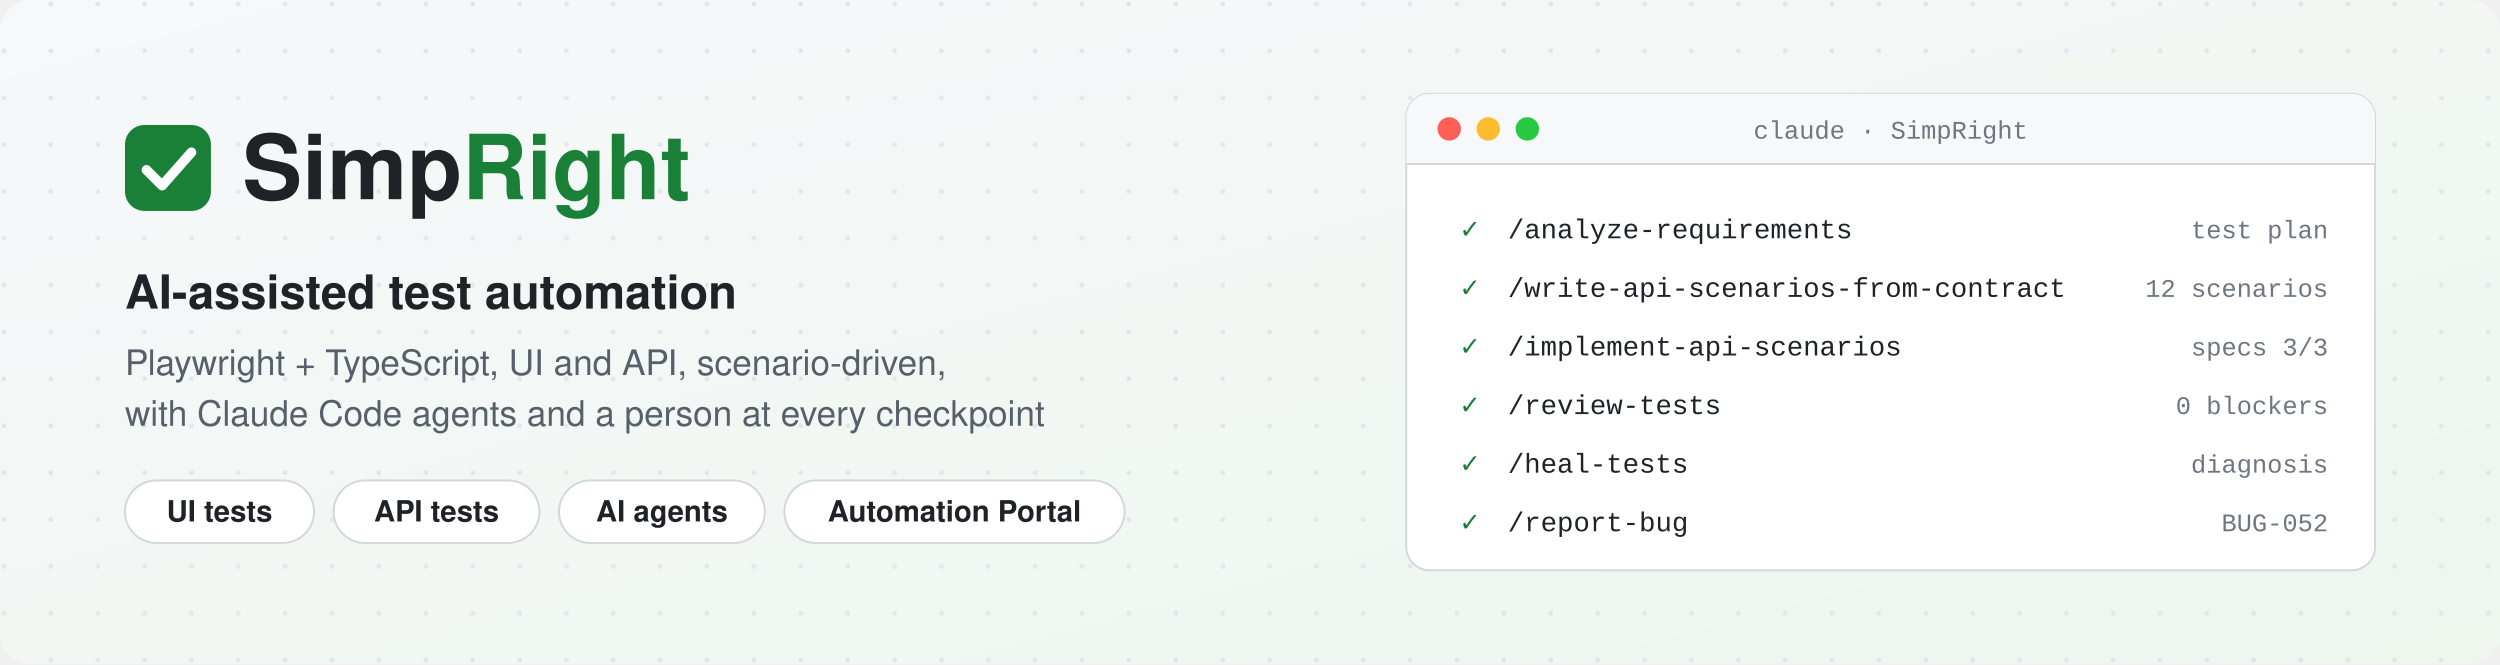
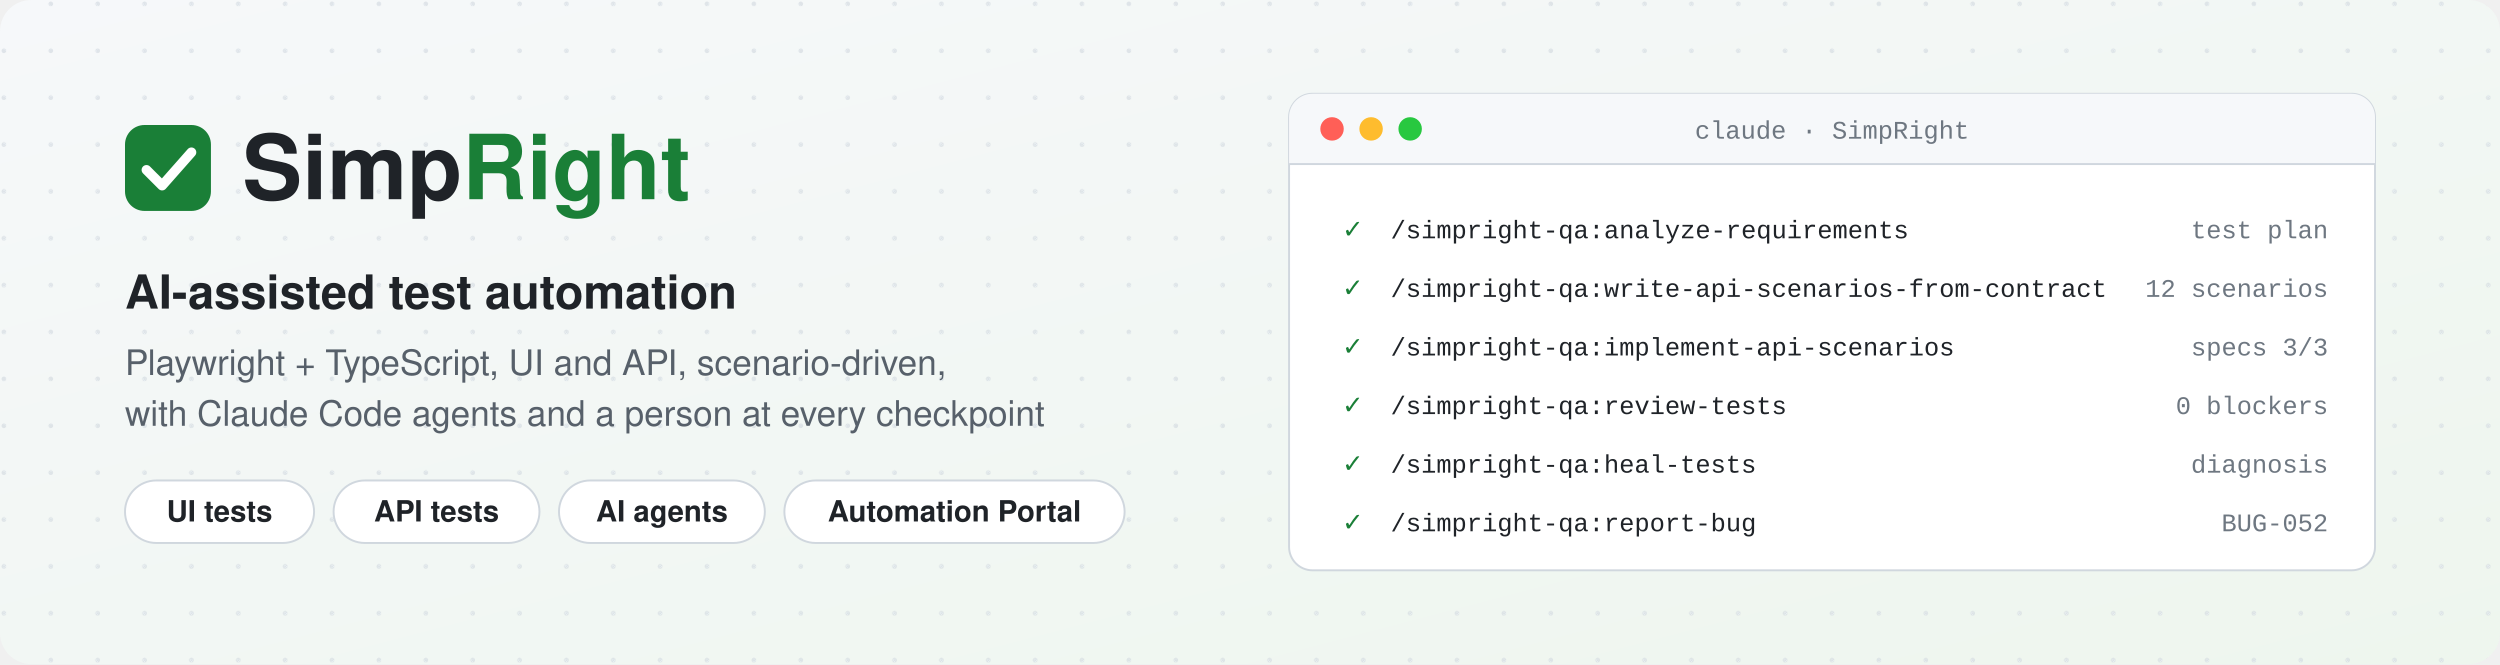
<svg xmlns="http://www.w3.org/2000/svg" width="1280" height="340" viewBox="0 0 1280 340" role="img" aria-label="SimpRight: AI-assisted test automation with Playwright and TypeScript">
  <defs>
    <linearGradient id="bg" x1="0" y1="0" x2="1" y2="1">
      <stop offset="0" stop-color="#f6f8fa" />
      <stop offset="1" stop-color="#eef6ee" />
    </linearGradient>
    <pattern id="dots" width="24" height="24" patternUnits="userSpaceOnUse">
      <circle cx="2" cy="2" r="1.2" fill="#d0d7de" />
    </pattern>
  </defs>
  <rect width="1280" height="340" rx="16" fill="url(#bg)" />
  <rect width="1280" height="340" rx="16" fill="url(#dots)" opacity="0.6" />
  <g>
    <rect x="64" y="64" width="44" height="44" rx="10" fill="#1a7f37" />
    <path d="M75 87 l8 8 l15 -17" fill="none" stroke="#ffffff" stroke-width="5" stroke-linecap="round" stroke-linejoin="round" />
    <text x="124" y="102" font-family="-apple-system, BlinkMacSystemFont, 'Segoe UI', Helvetica, Arial, sans-serif" font-size="46" font-weight="700" fill="#1f2328">Simp<tspan fill="#1a7f37">Right</tspan>
    </text>
    <text x="64" y="158" font-family="-apple-system, BlinkMacSystemFont, 'Segoe UI', Helvetica, Arial, sans-serif" font-size="24" font-weight="600" fill="#1f2328">AI-assisted test automation</text>
    <text x="64" y="192" font-family="-apple-system, BlinkMacSystemFont, 'Segoe UI', Helvetica, Arial, sans-serif" font-size="18" fill="#57606a">Playwright + TypeScript, UI and API, scenario-driven,</text>
    <text x="64" y="218" font-family="-apple-system, BlinkMacSystemFont, 'Segoe UI', Helvetica, Arial, sans-serif" font-size="18" fill="#57606a">with Claude Code agents and a person at every checkpoint</text>
    <rect x="64" y="246" width="96.8" height="32" rx="16" fill="#ffffff" stroke="#d0d7de" />
    <text x="112.4" y="267" text-anchor="middle" font-family="-apple-system, BlinkMacSystemFont, 'Segoe UI', Helvetica, Arial, sans-serif" font-size="15" font-weight="600" fill="#1f2328">UI tests</text>
    <rect x="170.8" y="246" width="105.4" height="32" rx="16" fill="#ffffff" stroke="#d0d7de" />
    <text x="223.5" y="267" text-anchor="middle" font-family="-apple-system, BlinkMacSystemFont, 'Segoe UI', Helvetica, Arial, sans-serif" font-size="15" font-weight="600" fill="#1f2328">API tests</text>
    <rect x="286.2" y="246" width="105.4" height="32" rx="16" fill="#ffffff" stroke="#d0d7de" />
    <text x="338.9" y="267" text-anchor="middle" font-family="-apple-system, BlinkMacSystemFont, 'Segoe UI', Helvetica, Arial, sans-serif" font-size="15" font-weight="600" fill="#1f2328">AI agents</text>
    <rect x="401.6" y="246" width="174.2" height="32" rx="16" fill="#ffffff" stroke="#d0d7de" />
    <text x="488.7" y="267" text-anchor="middle" font-family="-apple-system, BlinkMacSystemFont, 'Segoe UI', Helvetica, Arial, sans-serif" font-size="15" font-weight="600" fill="#1f2328">Automation Portal</text>
  </g>
  <g>
-     <rect x="720" y="48" width="496" height="244" rx="12" fill="#ffffff" stroke="#d0d7de" />
-     <path d="M720 60 a12 12 0 0 1 12 -12 h472 a12 12 0 0 1 12 12 v24 h-496 z" fill="#f6f8fa" />
-     <line x1="720" y1="84" x2="1216" y2="84" stroke="#d0d7de" />
-     <circle cx="742" cy="66" r="6" fill="#ff5f57" />
-     <circle cx="762" cy="66" r="6" fill="#febc2e" />
-     <circle cx="782" cy="66" r="6" fill="#28c840" />
-     <text x="968" y="71" text-anchor="middle" font-family="ui-monospace, SFMono-Regular, 'Cascadia Code', Consolas, 'Liberation Mono', monospace" font-size="13" fill="#6e7781">claude · SimpRight</text>
-     <text x="748" y="122" font-family="ui-monospace, SFMono-Regular, 'Cascadia Code', Consolas, 'Liberation Mono', monospace" font-size="15" fill="#1a7f37">✓</text>
-     <text x="772" y="122" font-family="ui-monospace, SFMono-Regular, 'Cascadia Code', Consolas, 'Liberation Mono', monospace" font-size="14" fill="#1f2328">/analyze-requirements</text>
+     <rect x="660" y="48" width="556" height="244" rx="12" fill="#ffffff" stroke="#d0d7de" />
+     <path d="M660 60 a12 12 0 0 1 12 -12 h532 a12 12 0 0 1 12 12 v24 h-556 z" fill="#f6f8fa" />
+     <line x1="660" y1="84" x2="1216" y2="84" stroke="#d0d7de" />
+     <circle cx="682" cy="66" r="6" fill="#ff5f57" />
+     <circle cx="702" cy="66" r="6" fill="#febc2e" />
+     <circle cx="722" cy="66" r="6" fill="#28c840" />
+     <text x="938" y="71" text-anchor="middle" font-family="ui-monospace, SFMono-Regular, 'Cascadia Code', Consolas, 'Liberation Mono', monospace" font-size="13" fill="#6e7781">claude · SimpRight</text>
+     <text x="688" y="122" font-family="ui-monospace, SFMono-Regular, 'Cascadia Code', Consolas, 'Liberation Mono', monospace" font-size="15" fill="#1a7f37">✓</text>
+     <text x="712" y="122" font-family="ui-monospace, SFMono-Regular, 'Cascadia Code', Consolas, 'Liberation Mono', monospace" font-size="13" fill="#1f2328">/simpright-qa:analyze-requirements</text>
    <text x="1192" y="122" text-anchor="end" font-family="ui-monospace, SFMono-Regular, 'Cascadia Code', Consolas, 'Liberation Mono', monospace" font-size="13" fill="#6e7781">test plan</text>
-     <text x="748" y="152" font-family="ui-monospace, SFMono-Regular, 'Cascadia Code', Consolas, 'Liberation Mono', monospace" font-size="15" fill="#1a7f37">✓</text>
-     <text x="772" y="152" font-family="ui-monospace, SFMono-Regular, 'Cascadia Code', Consolas, 'Liberation Mono', monospace" font-size="14" fill="#1f2328">/write-api-scenarios-from-contract</text>
+     <text x="688" y="152" font-family="ui-monospace, SFMono-Regular, 'Cascadia Code', Consolas, 'Liberation Mono', monospace" font-size="15" fill="#1a7f37">✓</text>
+     <text x="712" y="152" font-family="ui-monospace, SFMono-Regular, 'Cascadia Code', Consolas, 'Liberation Mono', monospace" font-size="13" fill="#1f2328">/simpright-qa:write-api-scenarios-from-contract</text>
    <text x="1192" y="152" text-anchor="end" font-family="ui-monospace, SFMono-Regular, 'Cascadia Code', Consolas, 'Liberation Mono', monospace" font-size="13" fill="#6e7781">12 scenarios</text>
-     <text x="748" y="182" font-family="ui-monospace, SFMono-Regular, 'Cascadia Code', Consolas, 'Liberation Mono', monospace" font-size="15" fill="#1a7f37">✓</text>
-     <text x="772" y="182" font-family="ui-monospace, SFMono-Regular, 'Cascadia Code', Consolas, 'Liberation Mono', monospace" font-size="14" fill="#1f2328">/implement-api-scenarios</text>
+     <text x="688" y="182" font-family="ui-monospace, SFMono-Regular, 'Cascadia Code', Consolas, 'Liberation Mono', monospace" font-size="15" fill="#1a7f37">✓</text>
+     <text x="712" y="182" font-family="ui-monospace, SFMono-Regular, 'Cascadia Code', Consolas, 'Liberation Mono', monospace" font-size="13" fill="#1f2328">/simpright-qa:implement-api-scenarios</text>
    <text x="1192" y="182" text-anchor="end" font-family="ui-monospace, SFMono-Regular, 'Cascadia Code', Consolas, 'Liberation Mono', monospace" font-size="13" fill="#6e7781">specs 3/3</text>
-     <text x="748" y="212" font-family="ui-monospace, SFMono-Regular, 'Cascadia Code', Consolas, 'Liberation Mono', monospace" font-size="15" fill="#1a7f37">✓</text>
-     <text x="772" y="212" font-family="ui-monospace, SFMono-Regular, 'Cascadia Code', Consolas, 'Liberation Mono', monospace" font-size="14" fill="#1f2328">/review-tests</text>
+     <text x="688" y="212" font-family="ui-monospace, SFMono-Regular, 'Cascadia Code', Consolas, 'Liberation Mono', monospace" font-size="15" fill="#1a7f37">✓</text>
+     <text x="712" y="212" font-family="ui-monospace, SFMono-Regular, 'Cascadia Code', Consolas, 'Liberation Mono', monospace" font-size="13" fill="#1f2328">/simpright-qa:review-tests</text>
    <text x="1192" y="212" text-anchor="end" font-family="ui-monospace, SFMono-Regular, 'Cascadia Code', Consolas, 'Liberation Mono', monospace" font-size="13" fill="#6e7781">0 blockers</text>
-     <text x="748" y="242" font-family="ui-monospace, SFMono-Regular, 'Cascadia Code', Consolas, 'Liberation Mono', monospace" font-size="15" fill="#1a7f37">✓</text>
-     <text x="772" y="242" font-family="ui-monospace, SFMono-Regular, 'Cascadia Code', Consolas, 'Liberation Mono', monospace" font-size="14" fill="#1f2328">/heal-tests</text>
+     <text x="688" y="242" font-family="ui-monospace, SFMono-Regular, 'Cascadia Code', Consolas, 'Liberation Mono', monospace" font-size="15" fill="#1a7f37">✓</text>
+     <text x="712" y="242" font-family="ui-monospace, SFMono-Regular, 'Cascadia Code', Consolas, 'Liberation Mono', monospace" font-size="13" fill="#1f2328">/simpright-qa:heal-tests</text>
    <text x="1192" y="242" text-anchor="end" font-family="ui-monospace, SFMono-Regular, 'Cascadia Code', Consolas, 'Liberation Mono', monospace" font-size="13" fill="#6e7781">diagnosis</text>
-     <text x="748" y="272" font-family="ui-monospace, SFMono-Regular, 'Cascadia Code', Consolas, 'Liberation Mono', monospace" font-size="15" fill="#1a7f37">✓</text>
-     <text x="772" y="272" font-family="ui-monospace, SFMono-Regular, 'Cascadia Code', Consolas, 'Liberation Mono', monospace" font-size="14" fill="#1f2328">/report-bug</text>
+     <text x="688" y="272" font-family="ui-monospace, SFMono-Regular, 'Cascadia Code', Consolas, 'Liberation Mono', monospace" font-size="15" fill="#1a7f37">✓</text>
+     <text x="712" y="272" font-family="ui-monospace, SFMono-Regular, 'Cascadia Code', Consolas, 'Liberation Mono', monospace" font-size="13" fill="#1f2328">/simpright-qa:report-bug</text>
    <text x="1192" y="272" text-anchor="end" font-family="ui-monospace, SFMono-Regular, 'Cascadia Code', Consolas, 'Liberation Mono', monospace" font-size="13" fill="#6e7781">BUG-052</text>
  </g>
</svg>
